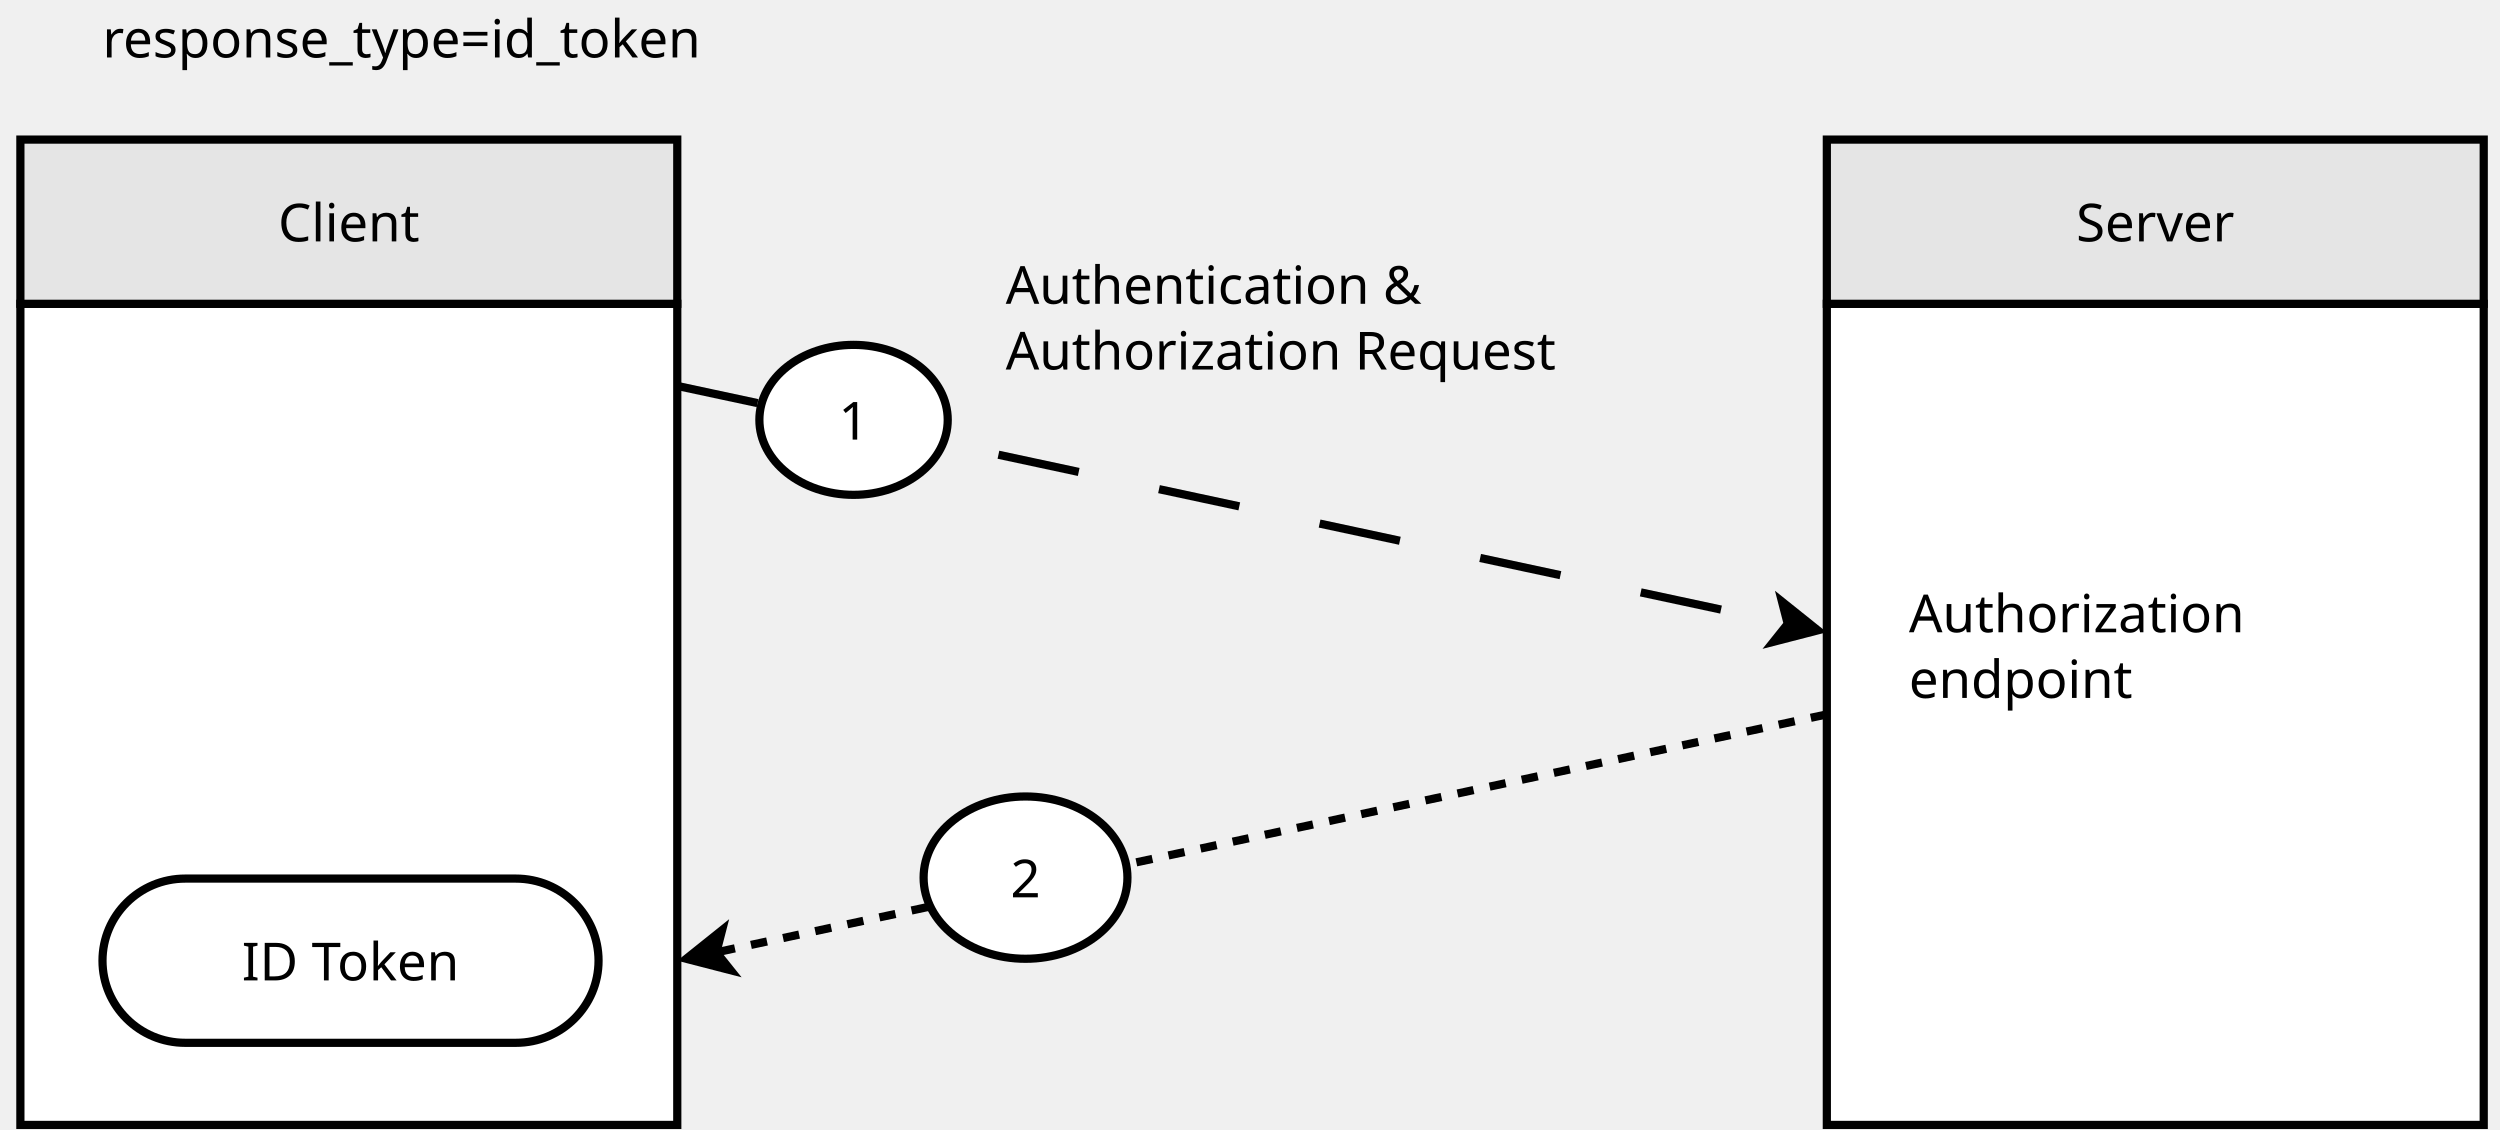
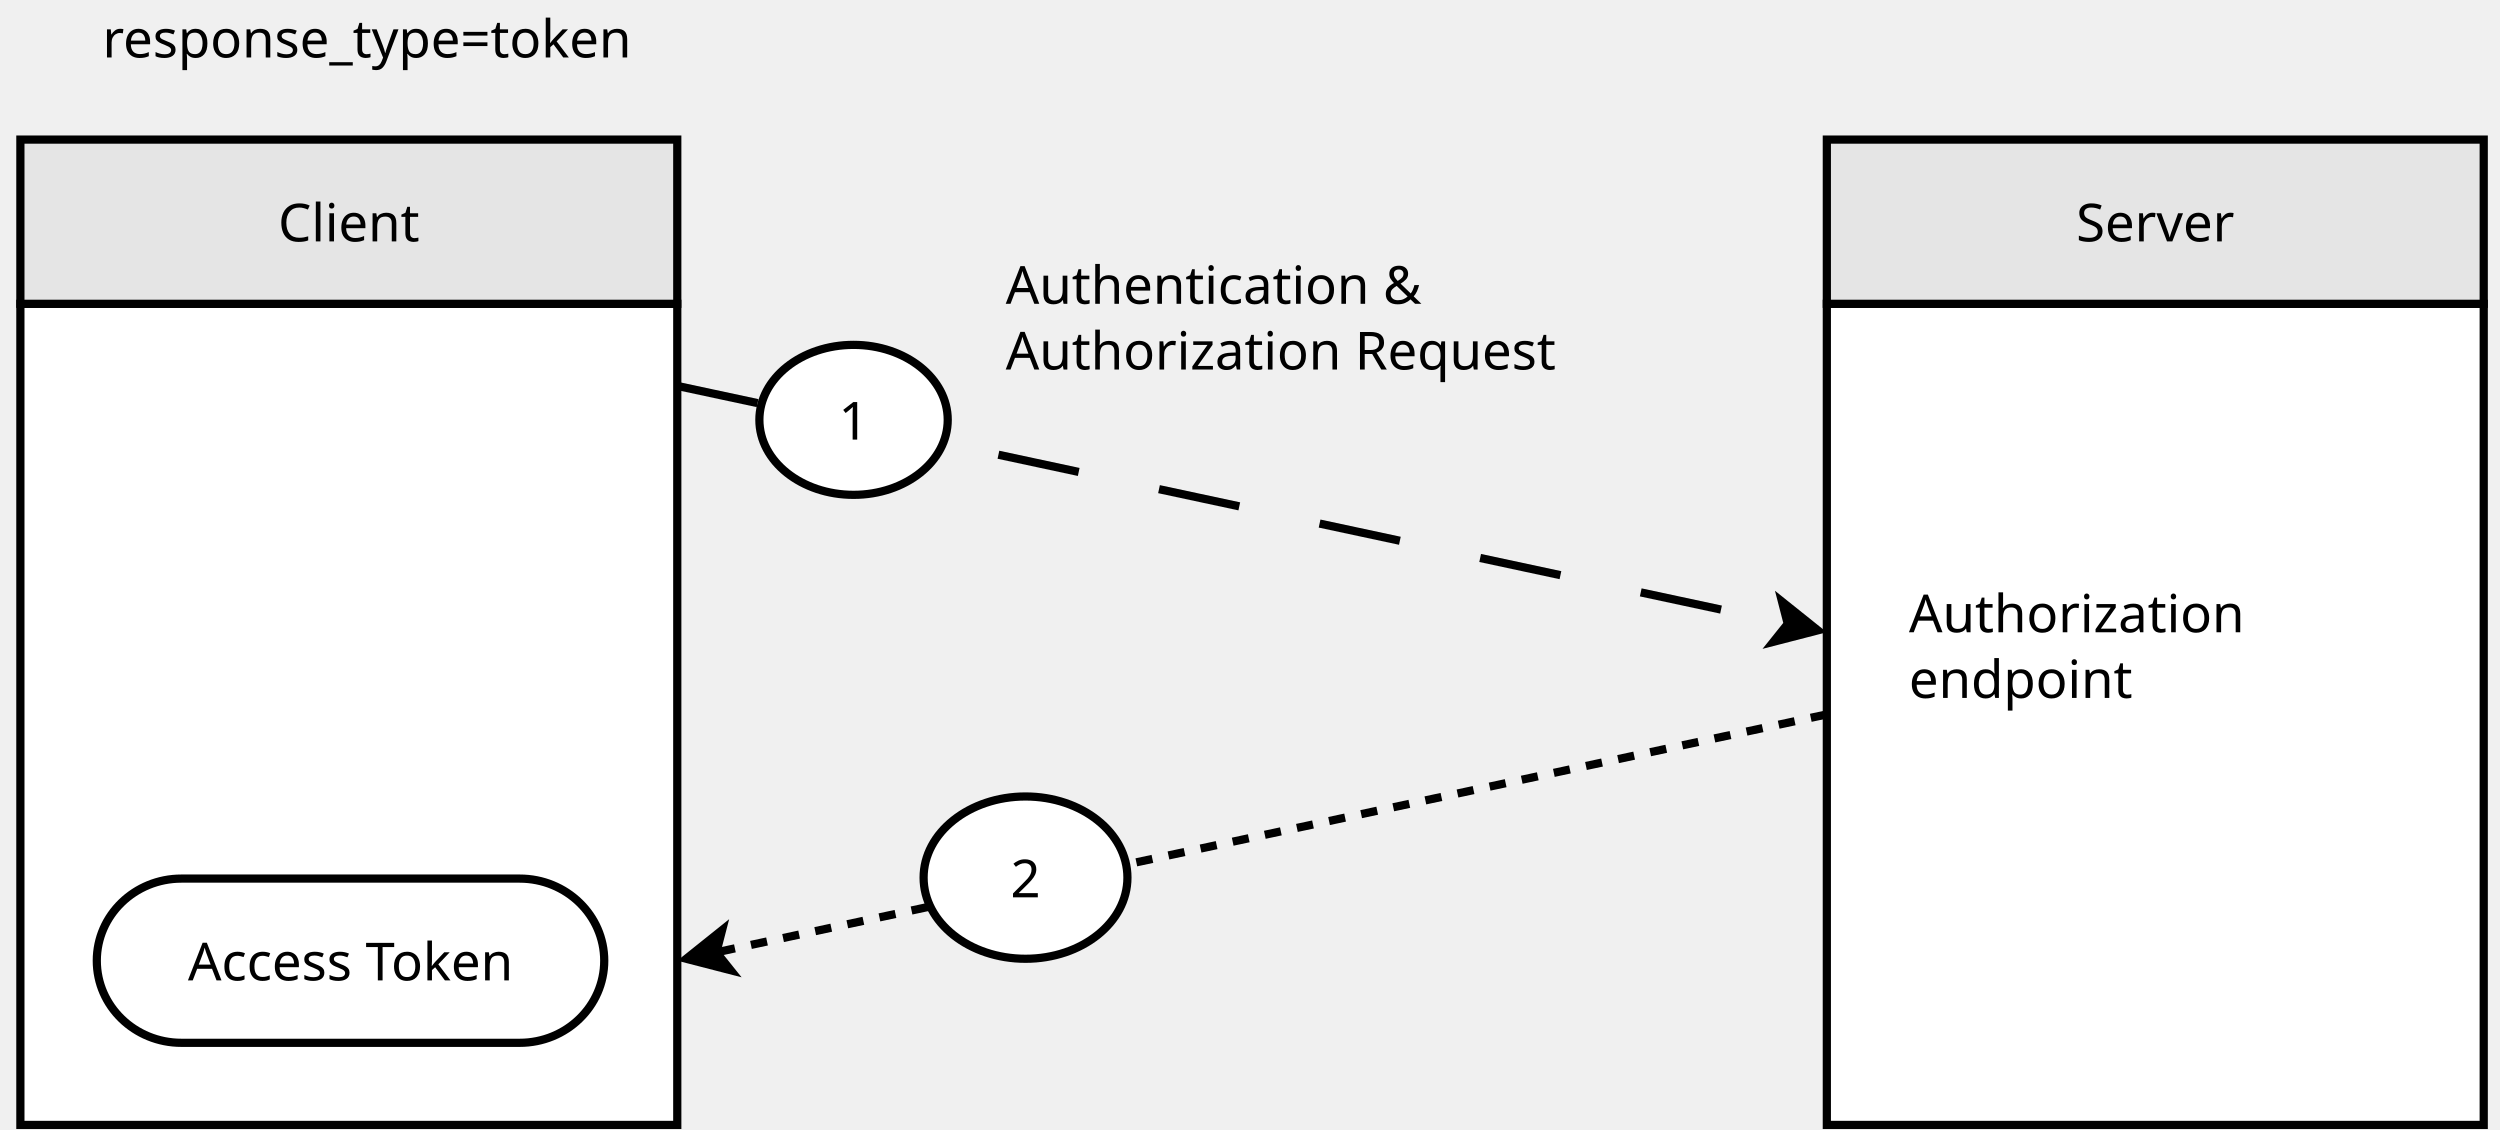
<svg xmlns="http://www.w3.org/2000/svg" width="31cm" height="14cm" viewBox="-2 46 603 275">
  <g>
    <rect style="fill: #ffffff" x="440" y="120" width="160" height="200" />
    <rect style="fill: none; fill-opacity:0; stroke-width: 2; stroke: #000000" x="440" y="120" width="160" height="200" />
  </g>
  <g>
    <rect style="fill: #ffffff" x="0" y="120" width="160" height="200" />
    <rect style="fill: none; fill-opacity:0; stroke-width: 2; stroke: #000000" x="0" y="120" width="160" height="200" />
    <text font-size="12.8" style="fill: #000000;text-anchor:middle;font-family:sans-serif;font-style:normal;font-weight:normal" x="80" y="224.8">
      <tspan x="80" y="224.8" />
    </text>
  </g>
  <g>
    <rect style="fill: #e5e5e5" x="0" y="80" width="160" height="40" />
    <rect style="fill: none; fill-opacity:0; stroke-width: 2; stroke: #000000" x="0" y="80" width="160" height="40" />
    <text font-size="12.8" style="fill: #000000;text-anchor:middle;font-family:sans-serif;font-style:normal;font-weight:normal" x="80" y="104.8">
      <tspan x="80" y="104.8">Client</tspan>
    </text>
  </g>
  <g>
    <line style="fill: none; fill-opacity:0; stroke-width: 2; stroke-dasharray: 20; stroke: #000000" x1="160" y1="140" x2="430.48" y2="197.96" />
    <polygon style="fill: #000000" points="437.814,199.531 426.988,202.325 430.48,197.96 429.083,192.547 " />
    <polygon style="fill: none; fill-opacity:0; stroke-width: 2; stroke: #000000" points="437.814,199.531 426.988,202.325 430.48,197.96 429.083,192.547 " />
  </g>
  <text font-size="12.8" style="fill: #000000;text-anchor:start;font-family:sans-serif;font-style:normal;font-weight:normal" x="240" y="120">
    <tspan x="240" y="120">Authentication &amp;</tspan>
    <tspan x="240" y="136">Authorization Request</tspan>
  </text>
  <g>
    <ellipse style="fill: #ffffff" cx="202.938" cy="148.265" rx="22.939" ry="18.265" />
    <ellipse style="fill: none; fill-opacity:0; stroke-width: 2; stroke: #000000" cx="202.938" cy="148.265" rx="22.939" ry="18.265" />
    <text font-size="12.8" style="fill: #000000;text-anchor:middle;font-family:sans-serif;font-style:normal;font-weight:normal" x="202.938" y="153.065">
      <tspan x="202.938" y="153.065">1</tspan>
    </text>
  </g>
  <g>
    <line style="fill: none; fill-opacity:0; stroke-width: 2; stroke-dasharray: 4; stroke: #000000" x1="440" y1="220" x2="169.52" y2="277.96" />
    <polygon style="fill: #000000" points="162.186,279.531 170.917,272.547 169.52,277.96 173.012,282.325 " />
    <polygon style="fill: none; fill-opacity:0; stroke-width: 2; stroke: #000000" points="162.186,279.531 170.917,272.547 169.52,277.96 173.012,282.325 " />
  </g>
  <g>
    <ellipse style="fill: #ffffff" cx="244.823" cy="259.765" rx="24.823" ry="19.765" />
    <ellipse style="fill: none; fill-opacity:0; stroke-width: 2; stroke: #000000" cx="244.823" cy="259.765" rx="24.823" ry="19.765" />
    <text font-size="12.8" style="fill: #000000;text-anchor:middle;font-family:sans-serif;font-style:normal;font-weight:normal" x="244.823" y="264.565">
      <tspan x="244.823" y="264.565">2</tspan>
    </text>
  </g>
  <text font-size="12.8" style="fill: #000000;text-anchor:start;font-family:sans-serif;font-style:normal;font-weight:normal" x="460" y="200">
    <tspan x="460" y="200">Authorization</tspan>
    <tspan x="460" y="216">endpoint</tspan>
  </text>
  <g>
-     <path style="fill: #ffffff" d="M 40.138 260 L 120.687,260 C 131.809,260 140.825,268.954 140.825,280 C 140.825,291.046 131.809,300 120.687,300 L 40.138,300 C 29.016,300 20,291.046 20,280 C 20,268.954 29.016,260 40.138,260z" />
-     <path style="fill: none; fill-opacity:0; stroke-width: 2; stroke: #000000" d="M 40.138 260 L 120.687,260 C 131.809,260 140.825,268.954 140.825,280 C 140.825,291.046 131.809,300 120.687,300 L 40.138,300 C 29.016,300 20,291.046 20,280 C 20,268.954 29.016,260 40.138,260" />
+     <path style="fill: #ffffff" d="M 39.212 260 L 121.612,260 C 132.99,260 142.212,268.954 142.212,280 C 142.212,291.046 132.99,300 121.612,300 L 39.212,300 C 27.835,300 18.613,291.046 18.613,280 C 18.613,268.954 27.835,260 39.212,260z" />
+     <path style="fill: none; fill-opacity:0; stroke-width: 2; stroke: #000000" d="M 39.212 260 L 121.612,260 C 132.99,260 142.212,268.954 142.212,280 C 142.212,291.046 132.99,300 121.612,300 L 39.212,300 C 27.835,300 18.613,291.046 18.613,280 C 18.613,268.954 27.835,260 39.212,260" />
    <text font-size="12.8" style="fill: #000000;text-anchor:middle;font-family:sans-serif;font-style:normal;font-weight:normal" x="80.412" y="284.8">
-       <tspan x="80.412" y="284.8">ID Token</tspan>
+       <tspan x="80.412" y="284.8">Access Token</tspan>
    </text>
  </g>
  <g>
    <rect style="fill: #e5e5e5" x="440" y="80" width="160" height="40" />
    <rect style="fill: none; fill-opacity:0; stroke-width: 2; stroke: #000000" x="440" y="80" width="160" height="40" />
    <text font-size="12.8" style="fill: #000000;text-anchor:middle;font-family:sans-serif;font-style:normal;font-weight:normal" x="520" y="104.8">
      <tspan x="520" y="104.8">Server</tspan>
    </text>
  </g>
  <text font-size="12.8" style="fill: #000000;text-anchor:start;font-family:sans-serif;font-style:normal;font-weight:normal" x="20" y="60">
-     <tspan x="20" y="60">response_type=id_token</tspan>
+     <tspan x="20" y="60">response_type=token</tspan>
  </text>
</svg>
